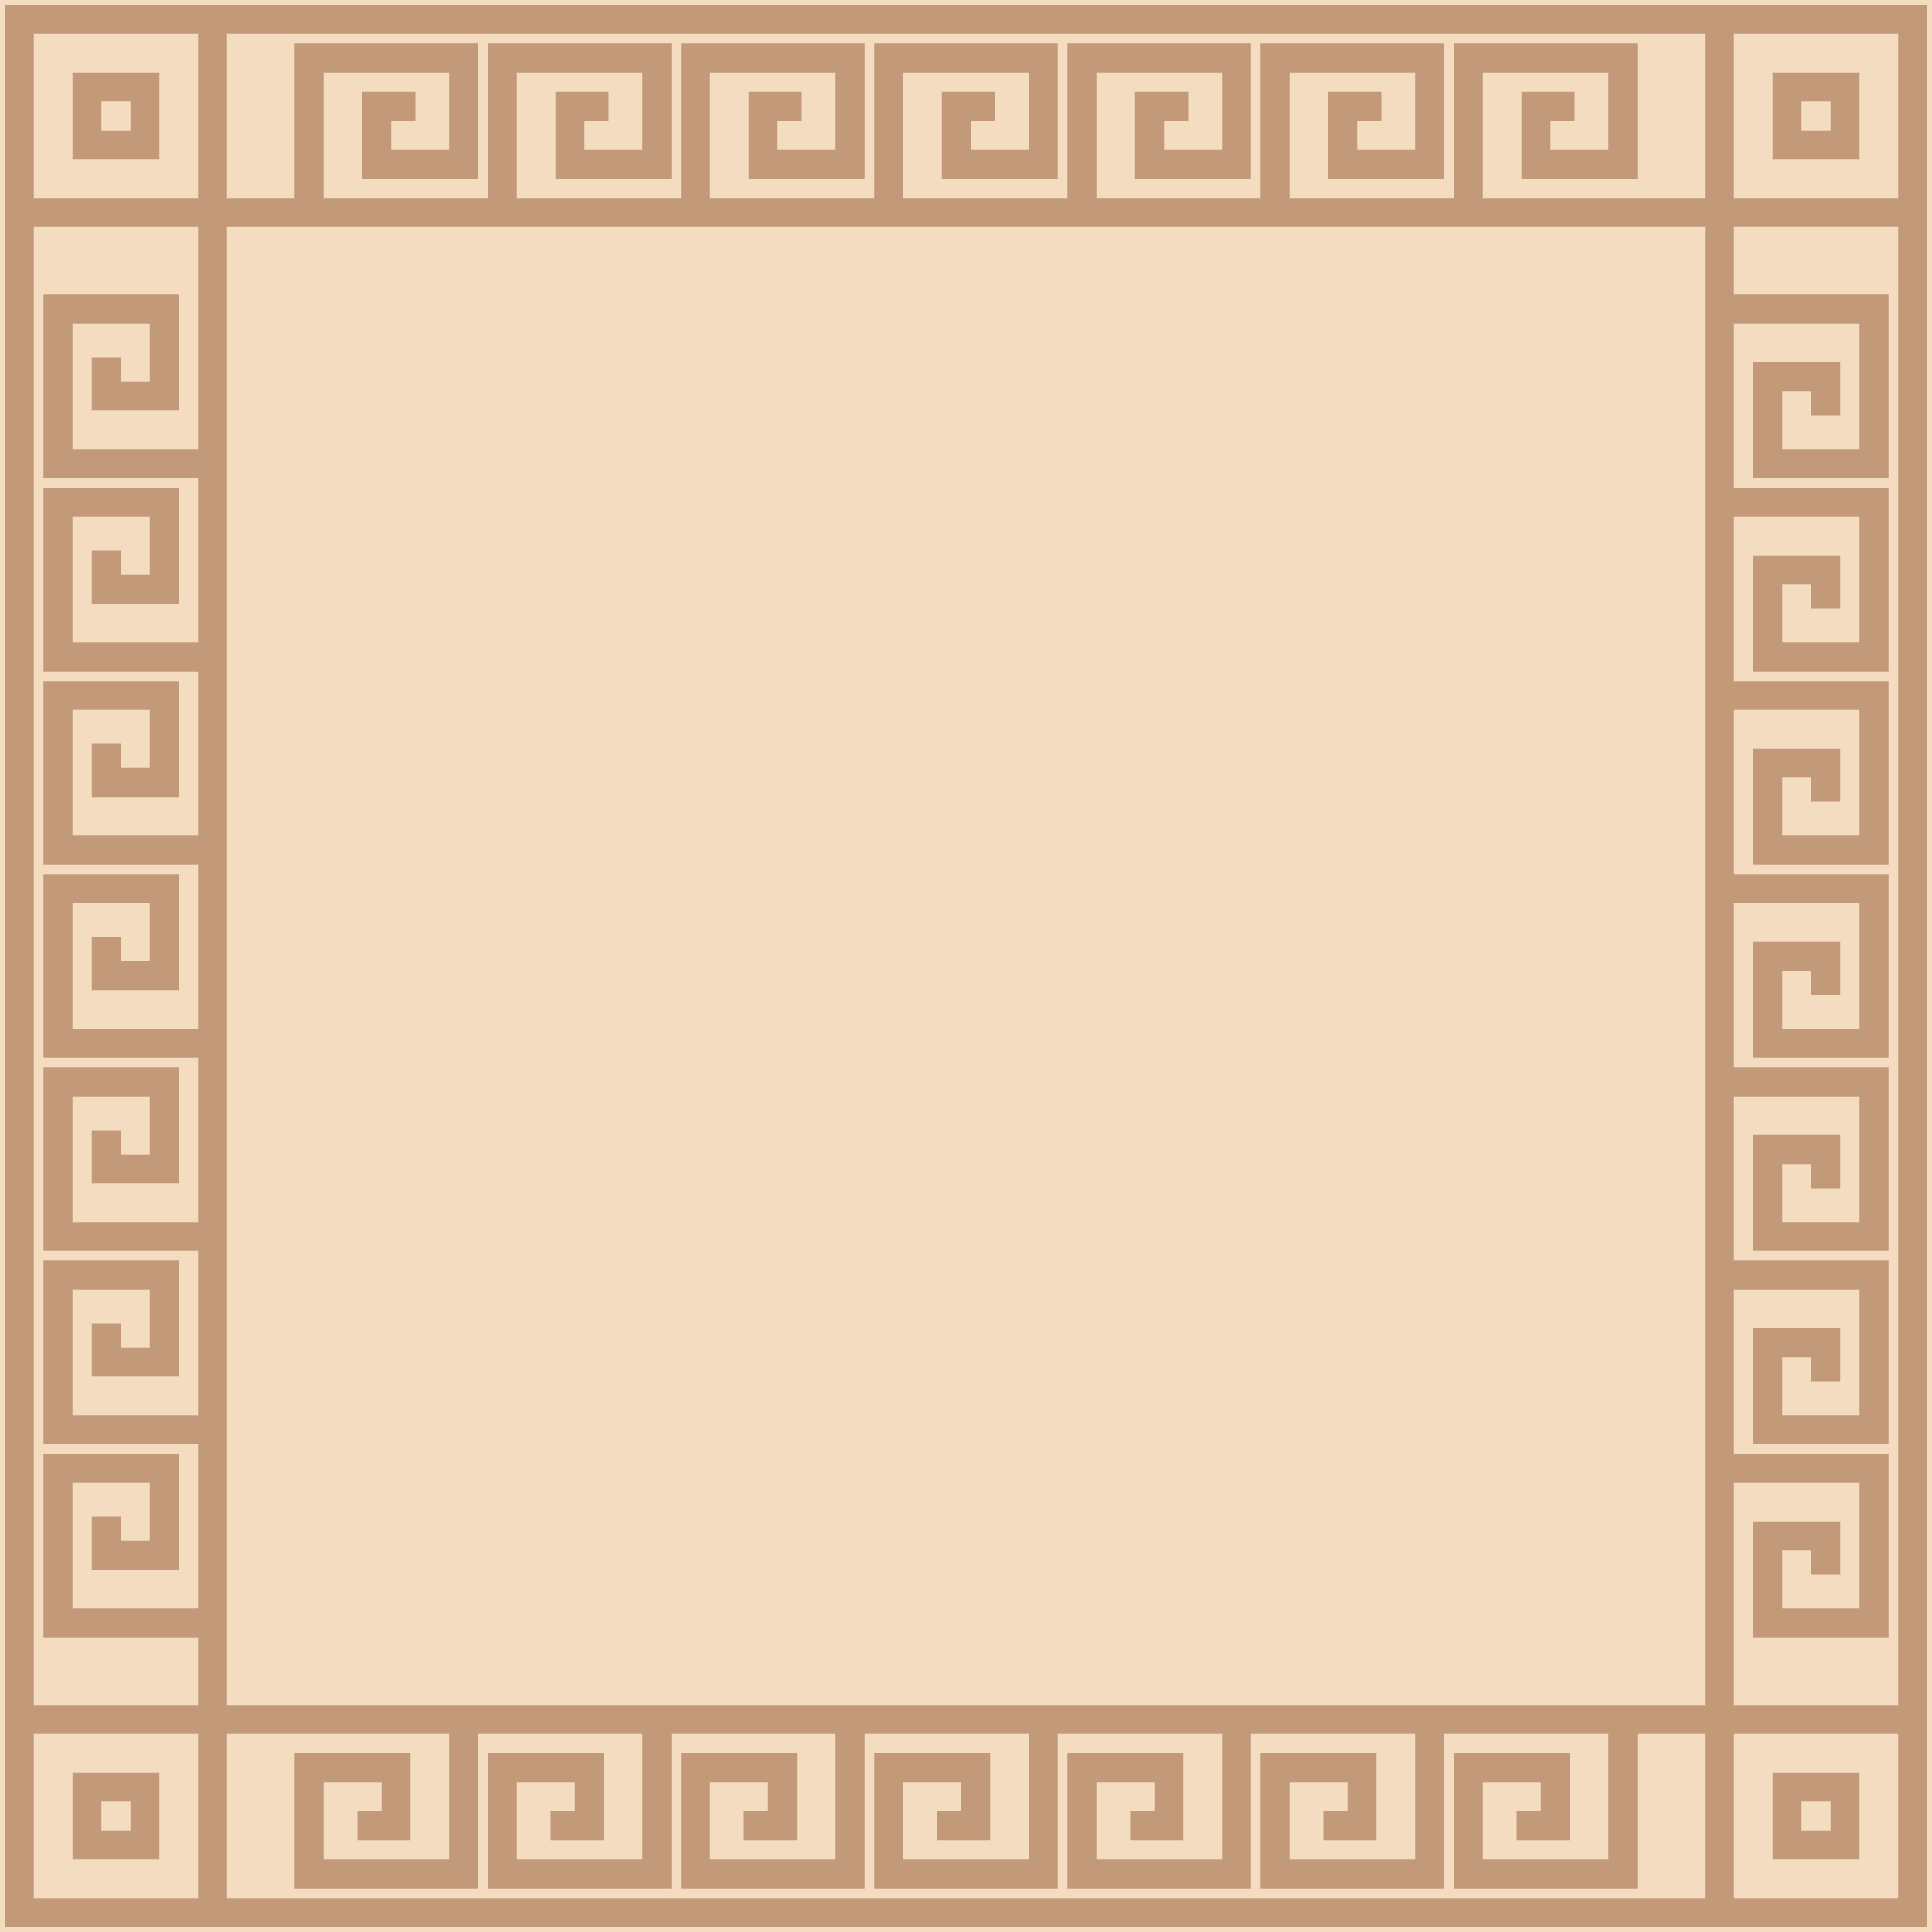
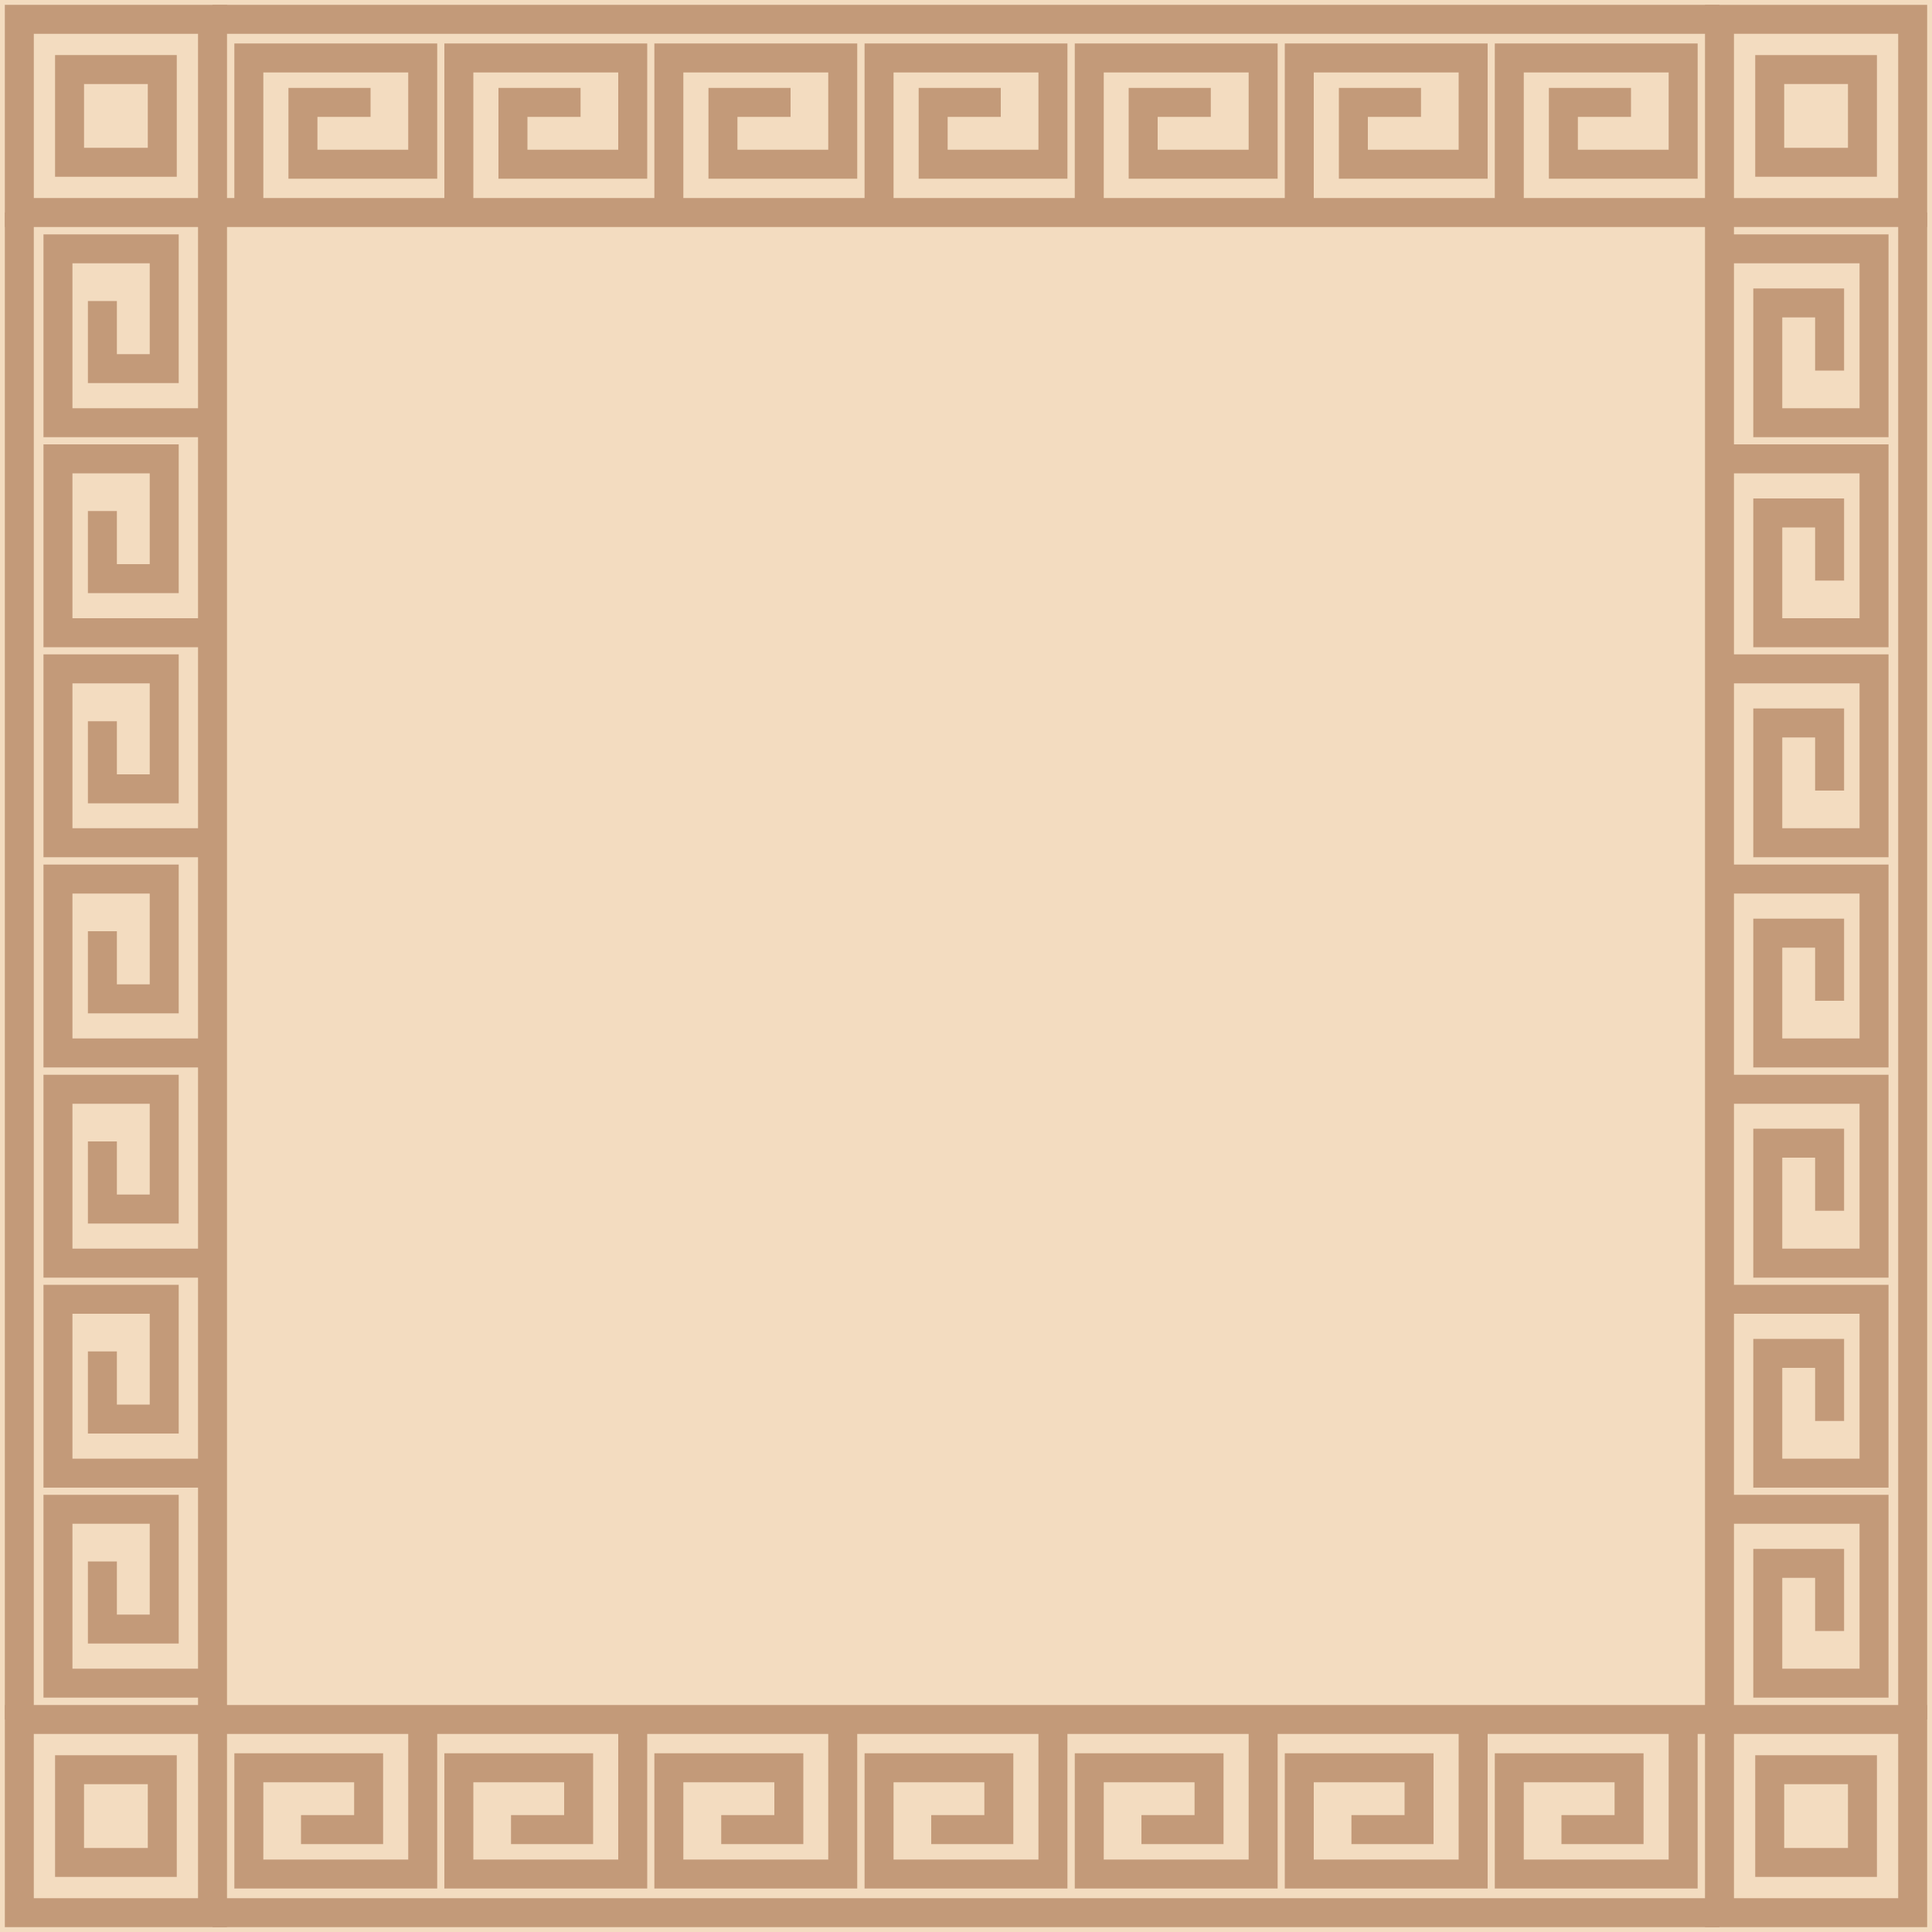
<svg xmlns="http://www.w3.org/2000/svg" viewBox="0 0 100 100">
  <rect width="100" height="100" fill="#f3dcc0" />
  <g fill="none" stroke="#8a4a24" stroke-width="1.5" stroke-linejoin="miter" opacity="0.45">
    <g transform="rotate(0 50 50)">
-       <path d="M11 1 H89 M11 11 H89 M16 11 V3 H24 V8.5 H19.5 V5.5 H21.5M26 11 V3 H34 V8.5 H29.5 V5.5 H31.5M36 11 V3 H44 V8.5 H39.5 V5.5 H41.5M46 11 V3 H54 V8.5 H49.5 V5.5 H51.5M56 11 V3 H64 V8.5 H59.5 V5.5 H61.5M66 11 V3 H74 V8.5 H69.5 V5.5 H71.5M76 11 V3 H84 V8.5 H79.5 V5.5 H81.5" />
-       <path d="M1 1 H11 V11 H1 Z M4.5 4.5 H7.5 V7.5 H4.5 Z" />
+       <path d="M11 1 H89 M11 11 H89 M12.88 11 V3 H21.88 V8.5 H15.68 V5.3 H19.18M23.75 11 V3 H32.75 V8.5 H26.55 V5.3 H30.05M34.62 11 V3 H43.62 V8.5 H37.42 V5.3 H40.92M45.50 11 V3 H54.50 V8.5 H48.30 V5.3 H51.80M56.38 11 V3 H65.38 V8.5 H59.17 V5.3 H62.67M67.25 11 V3 H76.25 V8.5 H70.05 V5.3 H73.55M78.12 11 V3 H87.12 V8.5 H80.92 V5.3 H84.42" />
+       <path d="M1 1 H11 V11 H1 Z M3.6 3.6 H8.4 V8.4 H3.6 Z" />
    </g>
    <g transform="rotate(90 50 50)">
-       <path d="M11 1 H89 M11 11 H89 M16 11 V3 H24 V8.5 H19.5 V5.5 H21.5M26 11 V3 H34 V8.5 H29.5 V5.5 H31.5M36 11 V3 H44 V8.5 H39.5 V5.5 H41.5M46 11 V3 H54 V8.5 H49.5 V5.5 H51.5M56 11 V3 H64 V8.5 H59.5 V5.5 H61.5M66 11 V3 H74 V8.5 H69.5 V5.5 H71.5M76 11 V3 H84 V8.5 H79.5 V5.5 H81.5" />
-       <path d="M1 1 H11 V11 H1 Z M4.5 4.5 H7.5 V7.5 H4.5 Z" />
+       <path d="M11 1 H89 M11 11 H89 M12.88 11 V3 H21.88 V8.5 H15.68 V5.3 H19.18M23.75 11 V3 H32.75 V8.5 H26.55 V5.3 H30.05M34.62 11 V3 H43.62 V8.5 H37.42 V5.3 H40.92M45.50 11 V3 H54.50 V8.5 H48.30 V5.3 H51.80M56.38 11 V3 H65.38 V8.5 H59.17 V5.3 H62.67M67.25 11 V3 H76.25 V8.5 H70.05 V5.3 H73.55M78.12 11 V3 H87.12 V8.5 H80.92 V5.3 H84.42" />
+       <path d="M1 1 H11 V11 H1 Z M3.6 3.6 H8.4 V8.4 H3.6 Z" />
    </g>
    <g transform="rotate(180 50 50)">
-       <path d="M11 1 H89 M11 11 H89 M16 11 V3 H24 V8.5 H19.5 V5.5 H21.5M26 11 V3 H34 V8.5 H29.5 V5.5 H31.5M36 11 V3 H44 V8.5 H39.5 V5.5 H41.5M46 11 V3 H54 V8.5 H49.5 V5.5 H51.5M56 11 V3 H64 V8.5 H59.5 V5.5 H61.5M66 11 V3 H74 V8.5 H69.5 V5.5 H71.5M76 11 V3 H84 V8.5 H79.5 V5.5 H81.5" />
-       <path d="M1 1 H11 V11 H1 Z M4.5 4.5 H7.5 V7.5 H4.5 Z" />
+       <path d="M11 1 H89 M11 11 H89 M12.88 11 V3 H21.88 V8.5 H15.68 V5.3 H19.18M23.75 11 V3 H32.75 V8.5 H26.55 V5.3 H30.05M34.62 11 V3 H43.62 V8.5 H37.42 V5.3 H40.92M45.50 11 V3 H54.50 V8.5 H48.30 V5.3 H51.80M56.38 11 V3 H65.38 V8.5 H59.17 V5.3 H62.67M67.25 11 V3 H76.25 V8.5 H70.05 V5.3 H73.55M78.12 11 V3 H87.12 V8.5 H80.92 V5.3 H84.42" />
+       <path d="M1 1 H11 V11 H1 Z M3.6 3.6 H8.4 V8.4 H3.6 Z" />
    </g>
    <g transform="rotate(270 50 50)">
-       <path d="M11 1 H89 M11 11 H89 M16 11 V3 H24 V8.5 H19.5 V5.5 H21.5M26 11 V3 H34 V8.5 H29.5 V5.5 H31.5M36 11 V3 H44 V8.5 H39.5 V5.5 H41.5M46 11 V3 H54 V8.5 H49.5 V5.5 H51.5M56 11 V3 H64 V8.5 H59.5 V5.5 H61.5M66 11 V3 H74 V8.5 H69.5 V5.5 H71.5M76 11 V3 H84 V8.5 H79.5 V5.5 H81.5" />
-       <path d="M1 1 H11 V11 H1 Z M4.5 4.5 H7.5 V7.5 H4.5 Z" />
+       <path d="M11 1 H89 M11 11 H89 M12.88 11 V3 H21.88 V8.5 H15.68 V5.3 H19.18M23.75 11 V3 H32.75 V8.5 H26.55 V5.3 H30.05M34.62 11 V3 H43.62 V8.5 H37.42 V5.3 H40.92M45.50 11 V3 H54.50 V8.5 H48.30 V5.3 H51.80M56.38 11 V3 H65.38 V8.5 H59.17 V5.3 H62.67M67.25 11 V3 H76.25 V8.5 H70.05 V5.3 H73.55M78.12 11 V3 H87.12 V8.5 H80.92 V5.3 H84.42" />
+       <path d="M1 1 H11 V11 H1 Z M3.6 3.6 H8.4 V8.4 H3.6 Z" />
    </g>
  </g>
</svg>
